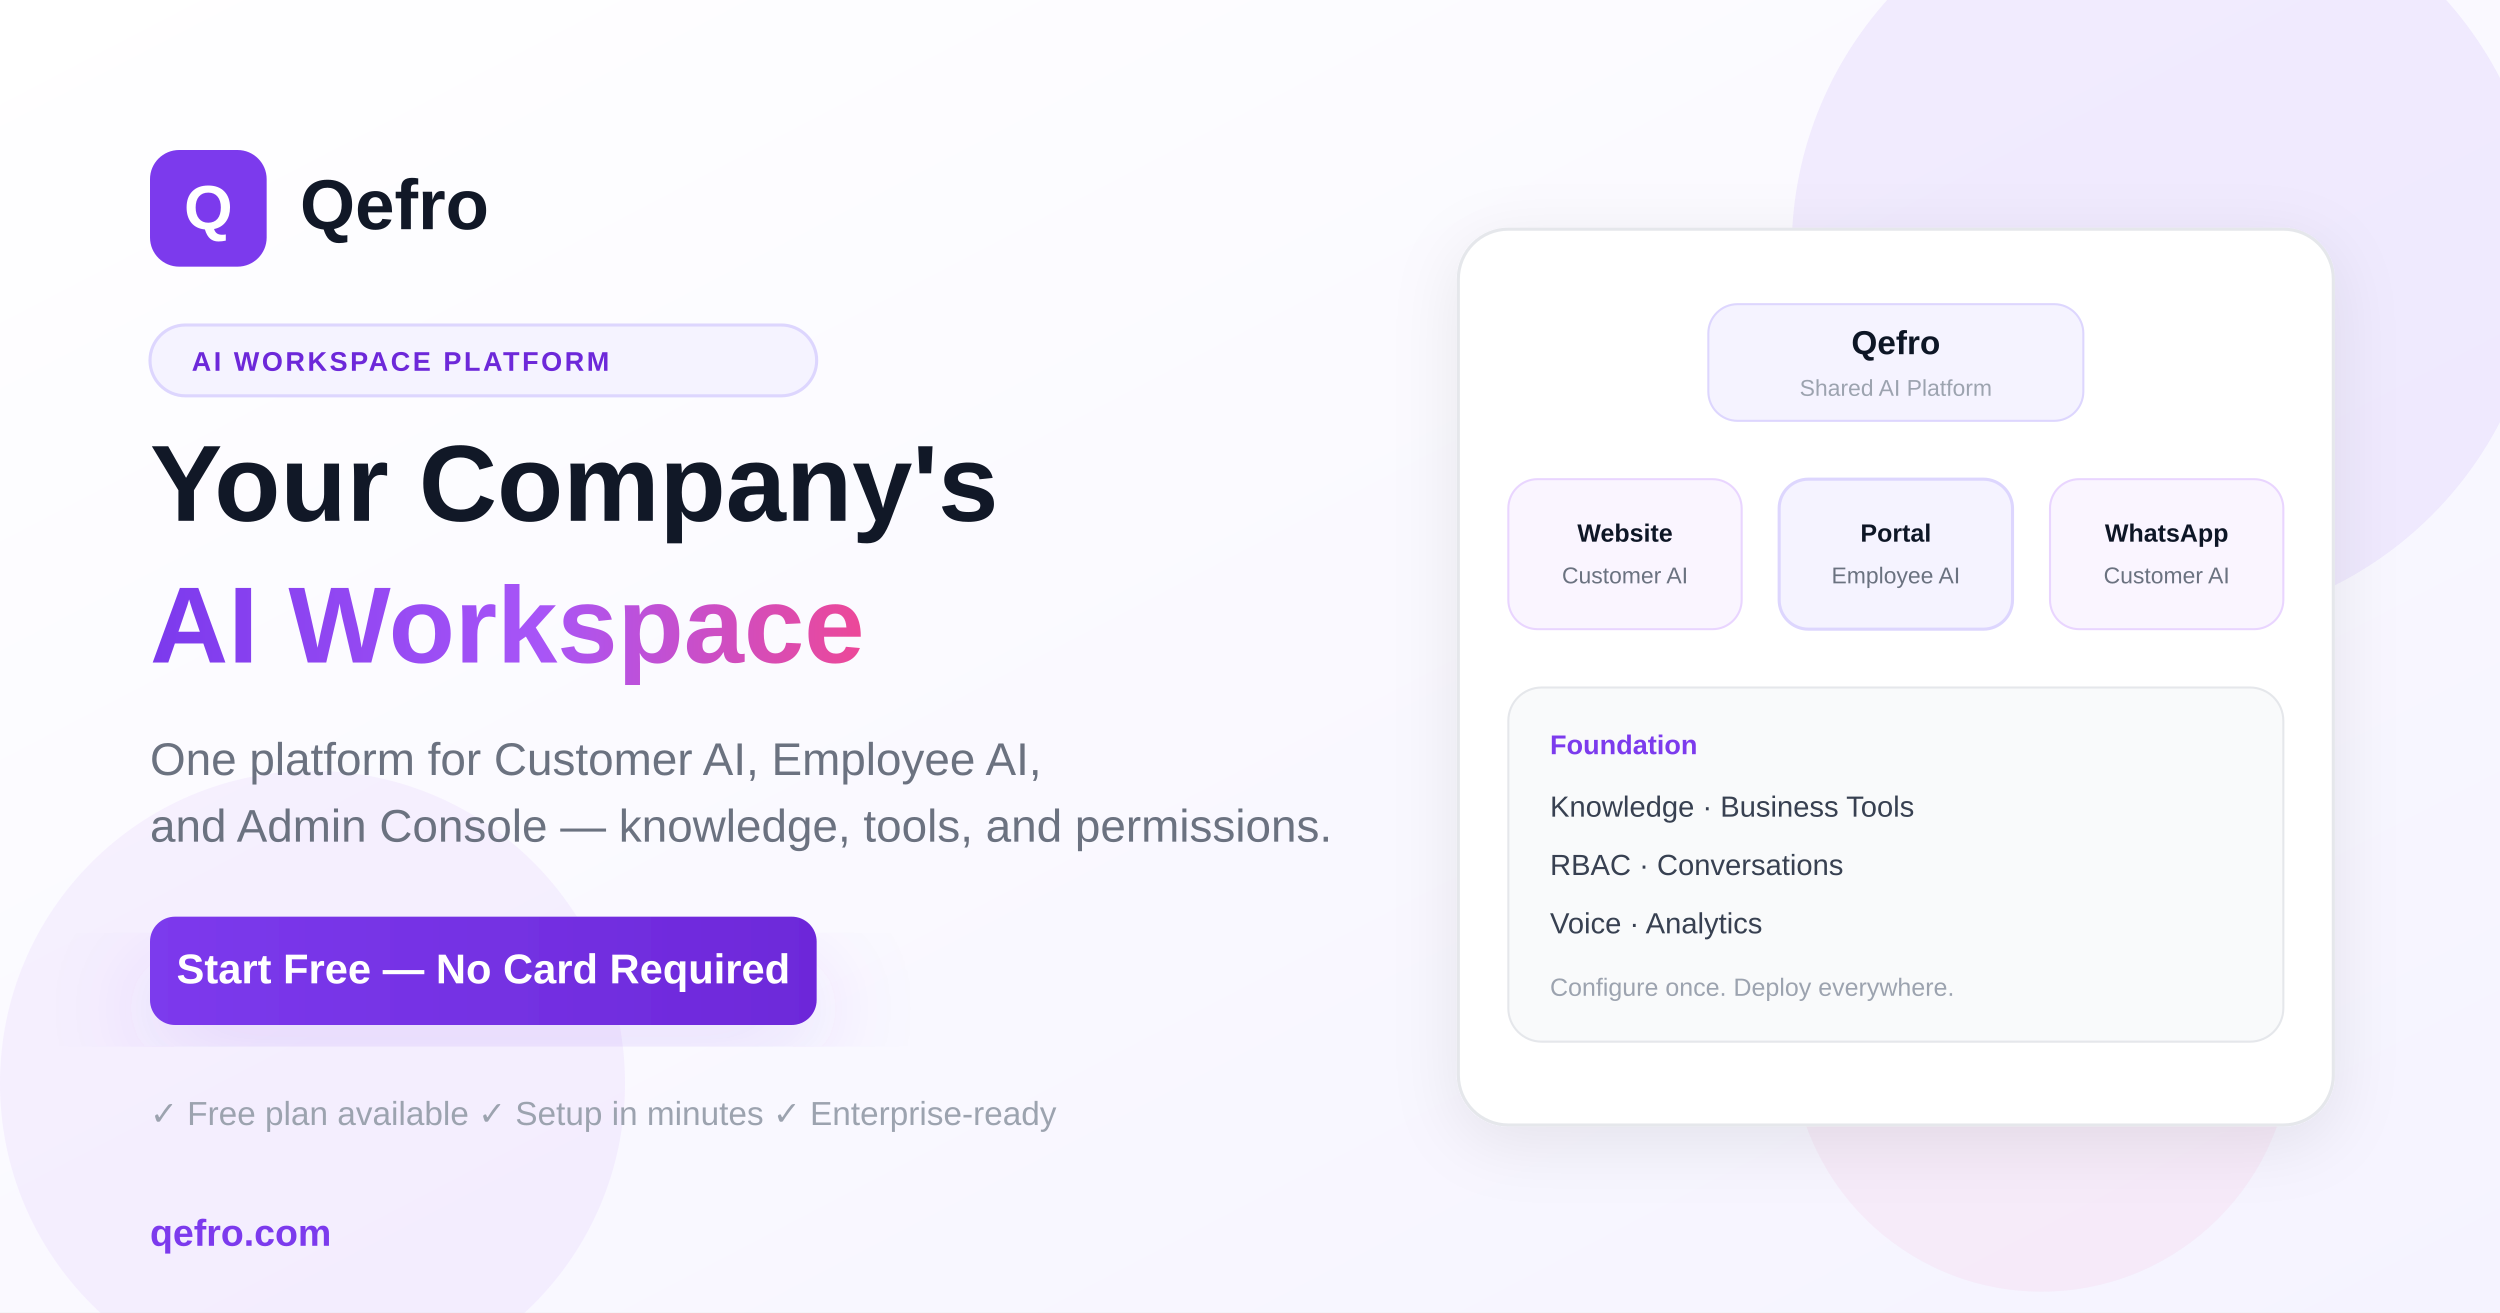
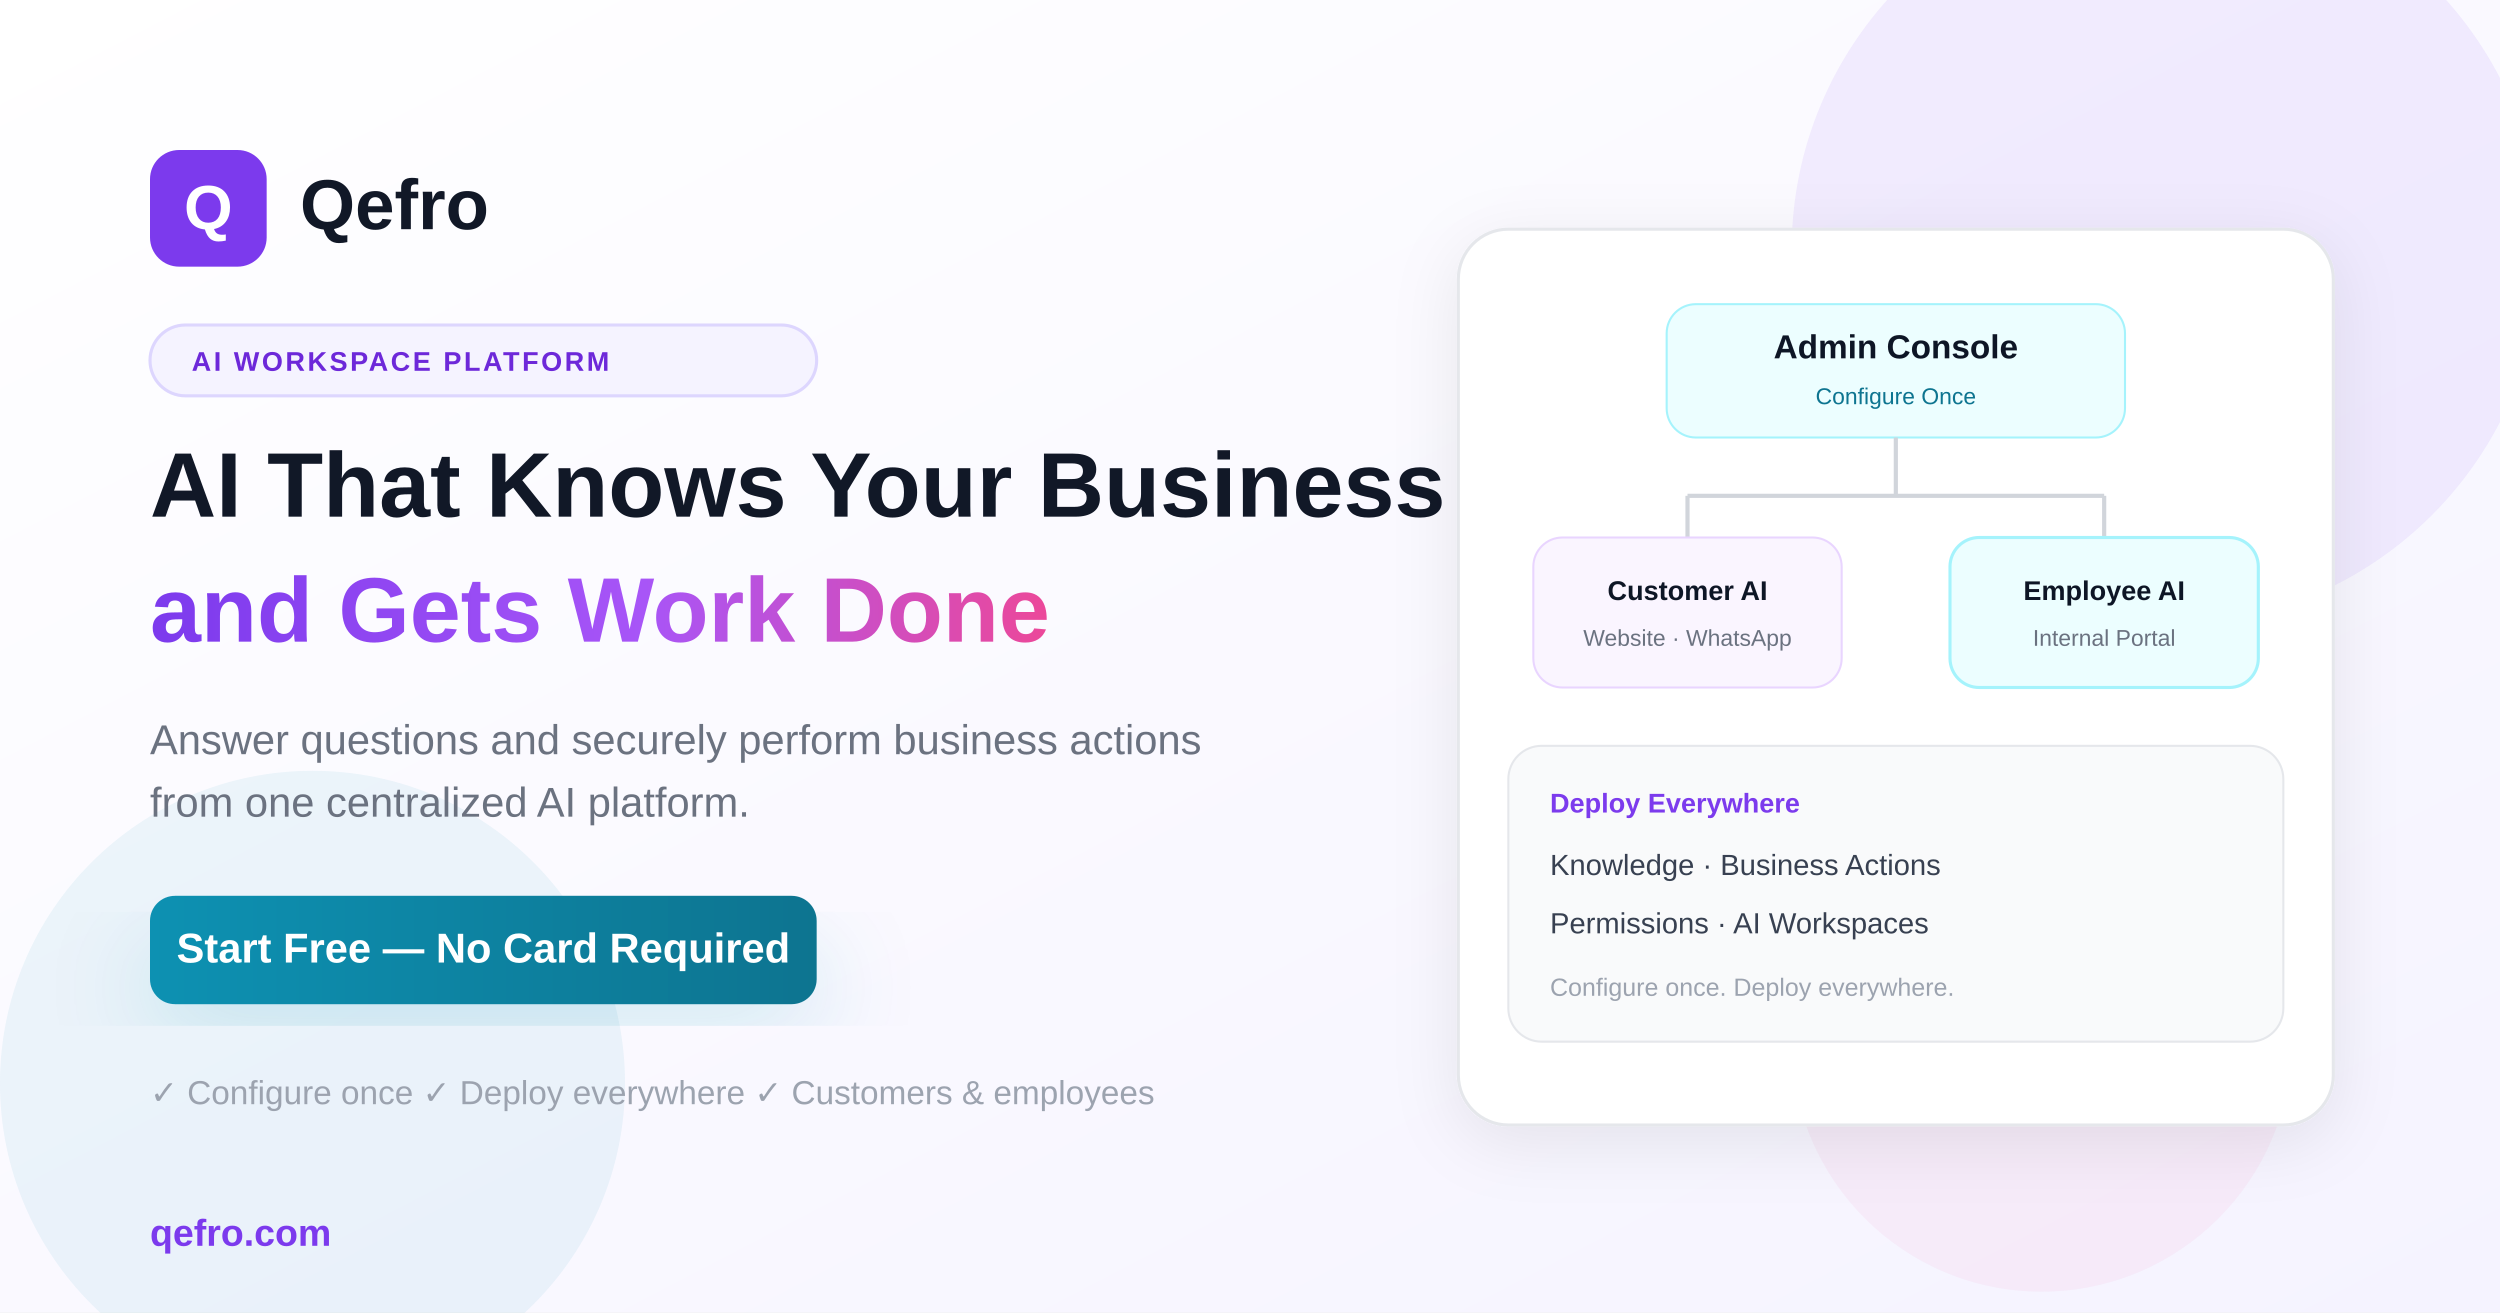
- <svg xmlns="http://www.w3.org/2000/svg" viewBox="0 0 1200 630" role="img" aria-label="Qefro — AI Workspace Platform for Organizations">
+ <svg xmlns="http://www.w3.org/2000/svg" viewBox="0 0 1200 630" role="img" aria-label="Qefro — AI That Knows Your Business and Gets Work Done">
  <defs>
    <linearGradient id="bg" x1="0" y1="0" x2="1" y2="1">
      <stop offset="0%" stop-color="#ffffff" />
      <stop offset="100%" stop-color="#f5f3ff" />
    </linearGradient>
    <linearGradient id="headline" x1="0" y1="0" x2="1" y2="0">
      <stop offset="0%" stop-color="#7c3aed" />
      <stop offset="55%" stop-color="#a855f7" />
      <stop offset="100%" stop-color="#ec4899" />
    </linearGradient>
    <linearGradient id="cta" x1="0" y1="0" x2="1" y2="0">
-       <stop offset="0%" stop-color="#7c3aed" />
-       <stop offset="100%" stop-color="#6d28d9" />
+       <stop offset="0%" stop-color="#0891b2" />
+       <stop offset="100%" stop-color="#0e7490" />
    </linearGradient>
    <filter id="shadow" x="-20%" y="-20%" width="140%" height="140%">
-       <feDropShadow dx="0" dy="18" stdDeviation="24" flood-color="#7c3aed" flood-opacity="0.14" />
+       <feDropShadow dx="0" dy="18" stdDeviation="24" flood-color="#0891b2" flood-opacity="0.16" />
    </filter>
    <filter id="cardShadow" x="-10%" y="-10%" width="120%" height="120%">
      <feDropShadow dx="0" dy="8" stdDeviation="16" flood-color="#0f172a" flood-opacity="0.08" />
    </filter>
  </defs>
  <rect width="1200" height="630" fill="url(#bg)" />
  <circle cx="1040" cy="120" r="180" fill="#7c3aed" opacity="0.08" />
-   <circle cx="150" cy="520" r="150" fill="#a855f7" opacity="0.07" />
+   <circle cx="150" cy="520" r="150" fill="#0891b2" opacity="0.07" />
  <circle cx="980" cy="500" r="120" fill="#ec4899" opacity="0.06" />
  <rect x="72" y="72" width="56" height="56" rx="14" fill="#7c3aed" />
  <text x="100" y="110" text-anchor="middle" font-family="Arial, Helvetica, sans-serif" font-size="30" font-weight="700" fill="#ffffff">Q</text>
  <text x="144" y="110" font-family="Arial, Helvetica, sans-serif" font-size="34" font-weight="700" fill="#111827">Qefro</text>
  <rect x="72" y="156" width="320" height="34" rx="17" fill="#f5f3ff" stroke="#ddd6fe" stroke-width="1.5" />
  <text x="92" y="178" font-family="Arial, Helvetica, sans-serif" font-size="13" font-weight="700" letter-spacing="1.2" fill="#6d28d9">AI WORKSPACE PLATFORM</text>
-   <text x="72" y="250" font-family="Arial, Helvetica, sans-serif" font-size="52" font-weight="800" fill="#111827">Your Company's</text>
-   <text x="72" y="318" font-family="Arial, Helvetica, sans-serif" font-size="52" font-weight="800" fill="url(#headline)">AI Workspace</text>
-   <text x="72" y="372" font-family="Arial, Helvetica, sans-serif" font-size="22" fill="#6b7280">One platform for Customer AI, Employee AI,</text>
-   <text x="72" y="404" font-family="Arial, Helvetica, sans-serif" font-size="22" fill="#6b7280">and Admin Console — knowledge, tools, and permissions.</text>
-   <rect x="72" y="440" width="320" height="52" rx="12" fill="url(#cta)" filter="url(#shadow)" />
-   <text x="232" y="472" text-anchor="middle" font-family="Arial, Helvetica, sans-serif" font-size="20" font-weight="700" fill="#ffffff">Start Free — No Card Required</text>
-   <text x="72" y="540" font-family="Arial, Helvetica, sans-serif" font-size="16" fill="#9ca3af">✓ Free plan available   ✓ Setup in minutes   ✓ Enterprise-ready</text>
+   <text x="72" y="248" font-family="Arial, Helvetica, sans-serif" font-size="44" font-weight="800" fill="#111827">AI That Knows Your Business</text>
+   <text x="72" y="308" font-family="Arial, Helvetica, sans-serif" font-size="44" font-weight="800" fill="url(#headline)">and Gets Work Done</text>
+   <text x="72" y="362" font-family="Arial, Helvetica, sans-serif" font-size="20" fill="#6b7280">Answer questions and securely perform business actions</text>
+   <text x="72" y="392" font-family="Arial, Helvetica, sans-serif" font-size="20" fill="#6b7280">from one centralized AI platform.</text>
+   <rect x="72" y="430" width="320" height="52" rx="12" fill="url(#cta)" filter="url(#shadow)" />
+   <text x="232" y="462" text-anchor="middle" font-family="Arial, Helvetica, sans-serif" font-size="20" font-weight="700" fill="#ffffff">Start Free — No Card Required</text>
+   <text x="72" y="530" font-family="Arial, Helvetica, sans-serif" font-size="16" fill="#9ca3af">✓ Configure once   ✓ Deploy everywhere   ✓ Customers &amp; employees</text>
  <g transform="translate(700 110)" filter="url(#cardShadow)">
    <rect width="420" height="430" rx="24" fill="#ffffff" stroke="#e5e7eb" stroke-width="1.5" />
-     <rect x="120" y="36" width="180" height="56" rx="14" fill="#f5f3ff" stroke="#ddd6fe" stroke-width="1" />
-     <text x="210" y="60" text-anchor="middle" font-family="Arial, Helvetica, sans-serif" font-size="16" font-weight="700" fill="#111827">Qefro</text>
-     <text x="210" y="80" text-anchor="middle" font-family="Arial, Helvetica, sans-serif" font-size="11" fill="#9ca3af">Shared AI Platform</text>
-     <rect x="24" y="120" width="112" height="72" rx="14" fill="#faf5ff" stroke="#e9d5ff" stroke-width="1" />
-     <text x="80" y="150" text-anchor="middle" font-family="Arial, Helvetica, sans-serif" font-size="12" font-weight="700" fill="#111827">Website</text>
-     <text x="80" y="170" text-anchor="middle" font-family="Arial, Helvetica, sans-serif" font-size="11" fill="#6b7280">Customer AI</text>
-     <rect x="154" y="120" width="112" height="72" rx="14" fill="#f5f3ff" stroke="#ddd6fe" stroke-width="1.5" />
-     <text x="210" y="150" text-anchor="middle" font-family="Arial, Helvetica, sans-serif" font-size="12" font-weight="700" fill="#111827">Portal</text>
-     <text x="210" y="170" text-anchor="middle" font-family="Arial, Helvetica, sans-serif" font-size="11" fill="#6b7280">Employee AI</text>
-     <rect x="284" y="120" width="112" height="72" rx="14" fill="#faf5ff" stroke="#e9d5ff" stroke-width="1" />
-     <text x="340" y="150" text-anchor="middle" font-family="Arial, Helvetica, sans-serif" font-size="12" font-weight="700" fill="#111827">WhatsApp</text>
-     <text x="340" y="170" text-anchor="middle" font-family="Arial, Helvetica, sans-serif" font-size="11" fill="#6b7280">Customer AI</text>
-     <rect x="24" y="220" width="372" height="170" rx="16" fill="#f9fafb" stroke="#e5e7eb" stroke-width="1" />
-     <text x="44" y="252" font-family="Arial, Helvetica, sans-serif" font-size="13" font-weight="700" fill="#7c3aed">Foundation</text>
-     <text x="44" y="282" font-family="Arial, Helvetica, sans-serif" font-size="14" fill="#374151">Knowledge  ·  Business Tools</text>
-     <text x="44" y="310" font-family="Arial, Helvetica, sans-serif" font-size="14" fill="#374151">RBAC  ·  Conversations</text>
-     <text x="44" y="338" font-family="Arial, Helvetica, sans-serif" font-size="14" fill="#374151">Voice  ·  Analytics</text>
+     <rect x="100" y="36" width="220" height="64" rx="14" fill="#ecfeff" stroke="#a5f3fc" stroke-width="1" />
+     <text x="210" y="62" text-anchor="middle" font-family="Arial, Helvetica, sans-serif" font-size="16" font-weight="700" fill="#111827">Admin Console</text>
+     <text x="210" y="84" text-anchor="middle" font-family="Arial, Helvetica, sans-serif" font-size="11" fill="#0e7490">Configure Once</text>
+     <line x1="210" y1="100" x2="210" y2="128" stroke="#d1d5db" stroke-width="2" />
+     <line x1="110" y1="128" x2="310" y2="128" stroke="#d1d5db" stroke-width="2" />
+     <line x1="110" y1="128" x2="110" y2="148" stroke="#d1d5db" stroke-width="2" />
+     <line x1="310" y1="128" x2="310" y2="148" stroke="#d1d5db" stroke-width="2" />
+     <rect x="36" y="148" width="148" height="72" rx="14" fill="#faf5ff" stroke="#e9d5ff" stroke-width="1" />
+     <text x="110" y="178" text-anchor="middle" font-family="Arial, Helvetica, sans-serif" font-size="13" font-weight="700" fill="#111827">Customer AI</text>
+     <text x="110" y="200" text-anchor="middle" font-family="Arial, Helvetica, sans-serif" font-size="11" fill="#6b7280">Website · WhatsApp</text>
+     <rect x="236" y="148" width="148" height="72" rx="14" fill="#ecfeff" stroke="#a5f3fc" stroke-width="1.5" />
+     <text x="310" y="178" text-anchor="middle" font-family="Arial, Helvetica, sans-serif" font-size="13" font-weight="700" fill="#111827">Employee AI</text>
+     <text x="310" y="200" text-anchor="middle" font-family="Arial, Helvetica, sans-serif" font-size="11" fill="#6b7280">Internal Portal</text>
+     <rect x="24" y="248" width="372" height="142" rx="16" fill="#f9fafb" stroke="#e5e7eb" stroke-width="1" />
+     <text x="44" y="280" font-family="Arial, Helvetica, sans-serif" font-size="13" font-weight="700" fill="#7c3aed">Deploy Everywhere</text>
+     <text x="44" y="310" font-family="Arial, Helvetica, sans-serif" font-size="14" fill="#374151">Knowledge  ·  Business Actions</text>
+     <text x="44" y="338" font-family="Arial, Helvetica, sans-serif" font-size="14" fill="#374151">Permissions  ·  AI Workspaces</text>
    <text x="44" y="368" font-family="Arial, Helvetica, sans-serif" font-size="12" fill="#9ca3af">Configure once. Deploy everywhere.</text>
  </g>
  <text x="72" y="598" font-family="Arial, Helvetica, sans-serif" font-size="18" font-weight="600" fill="#7c3aed">qefro.com</text>
</svg>
